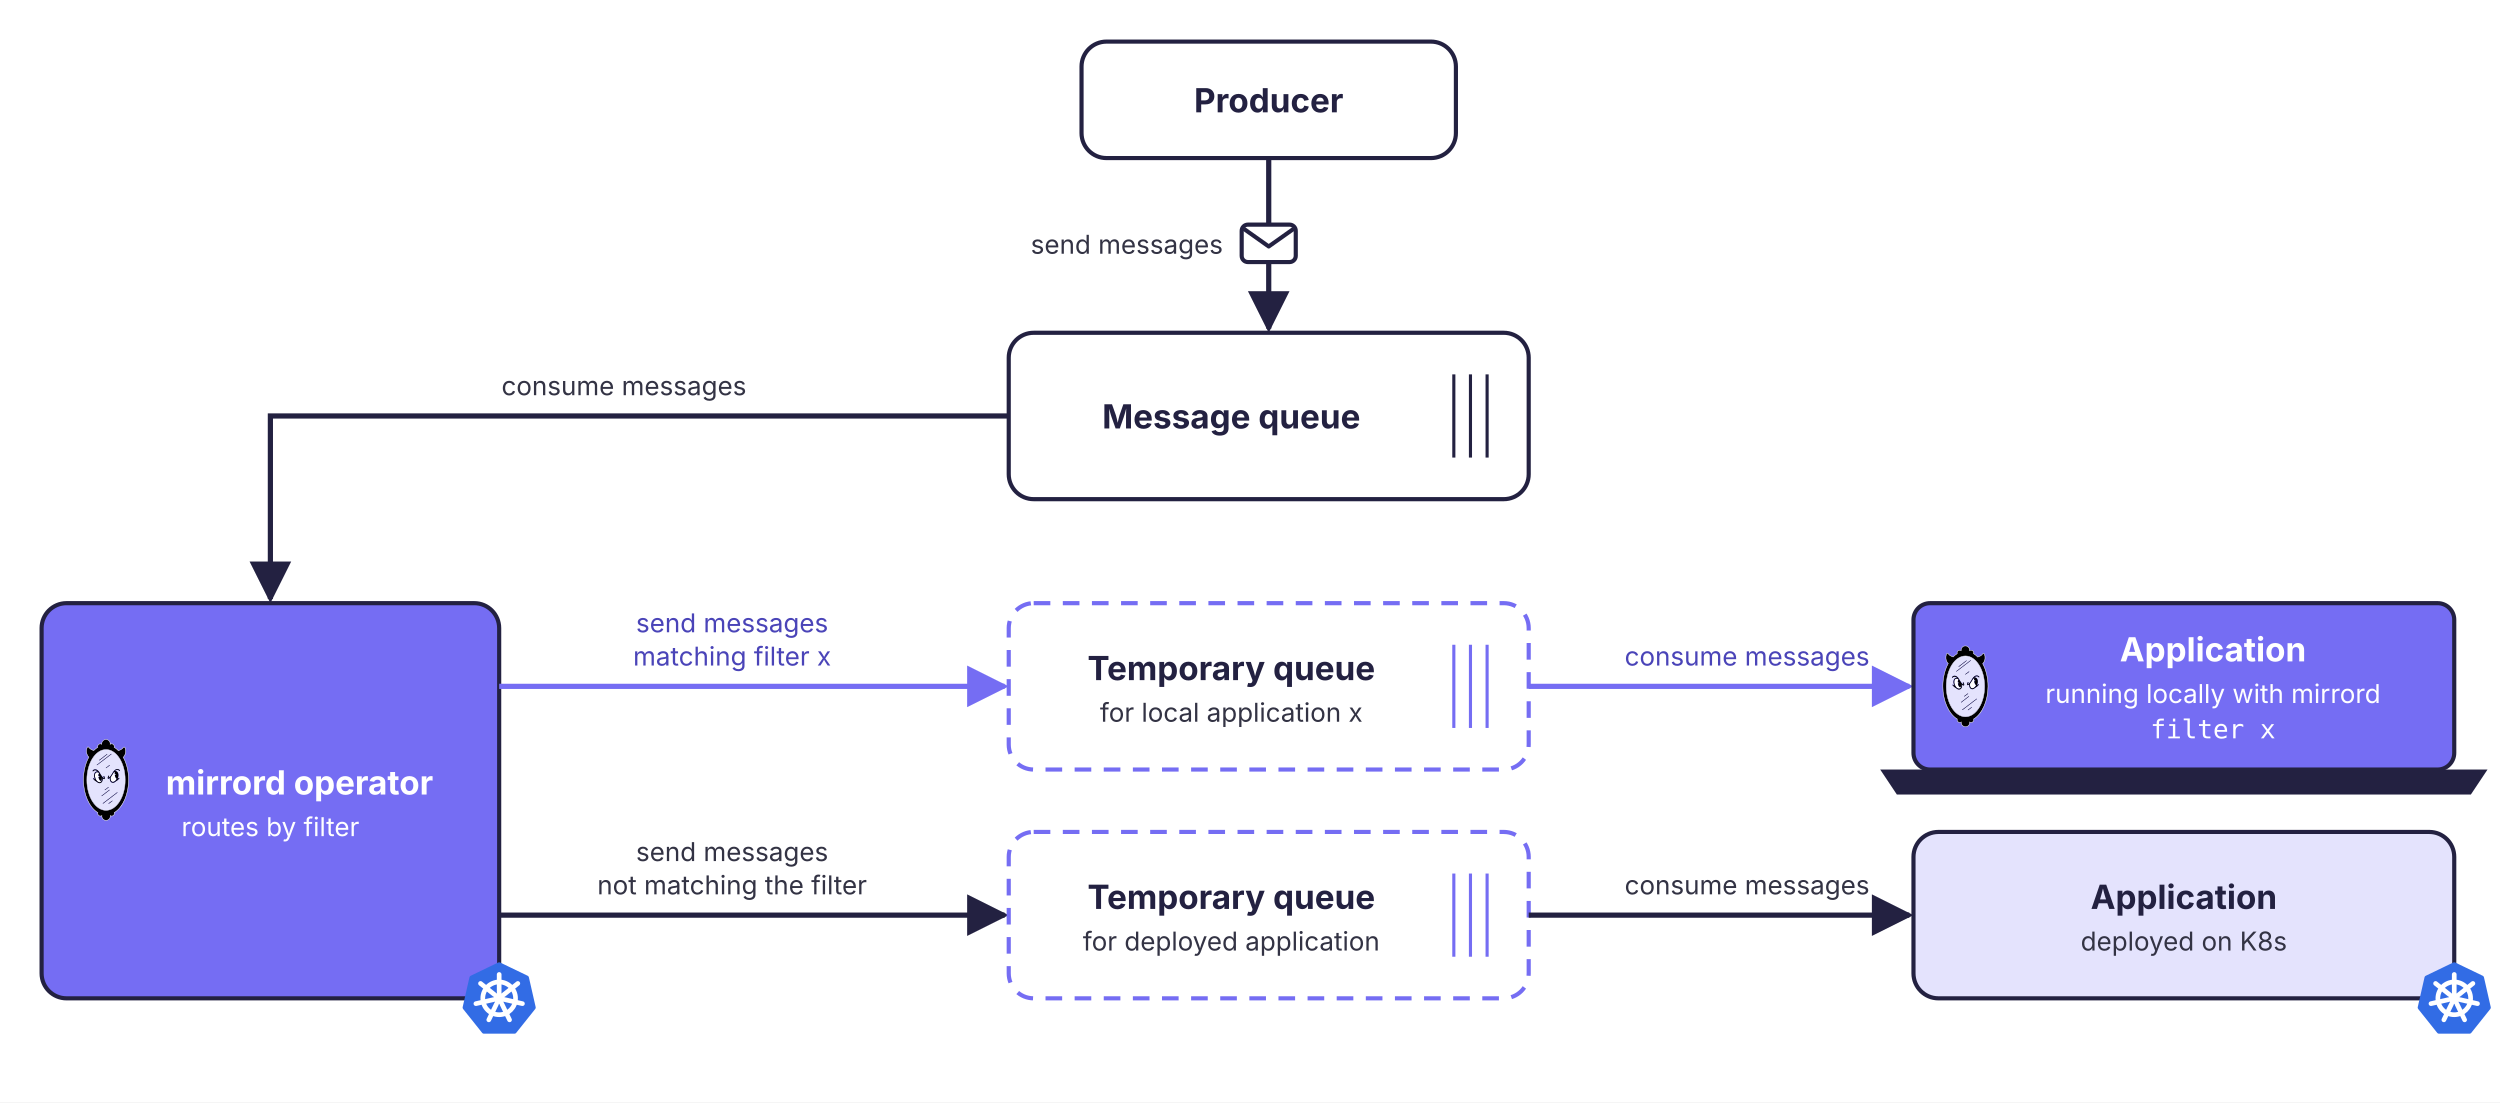
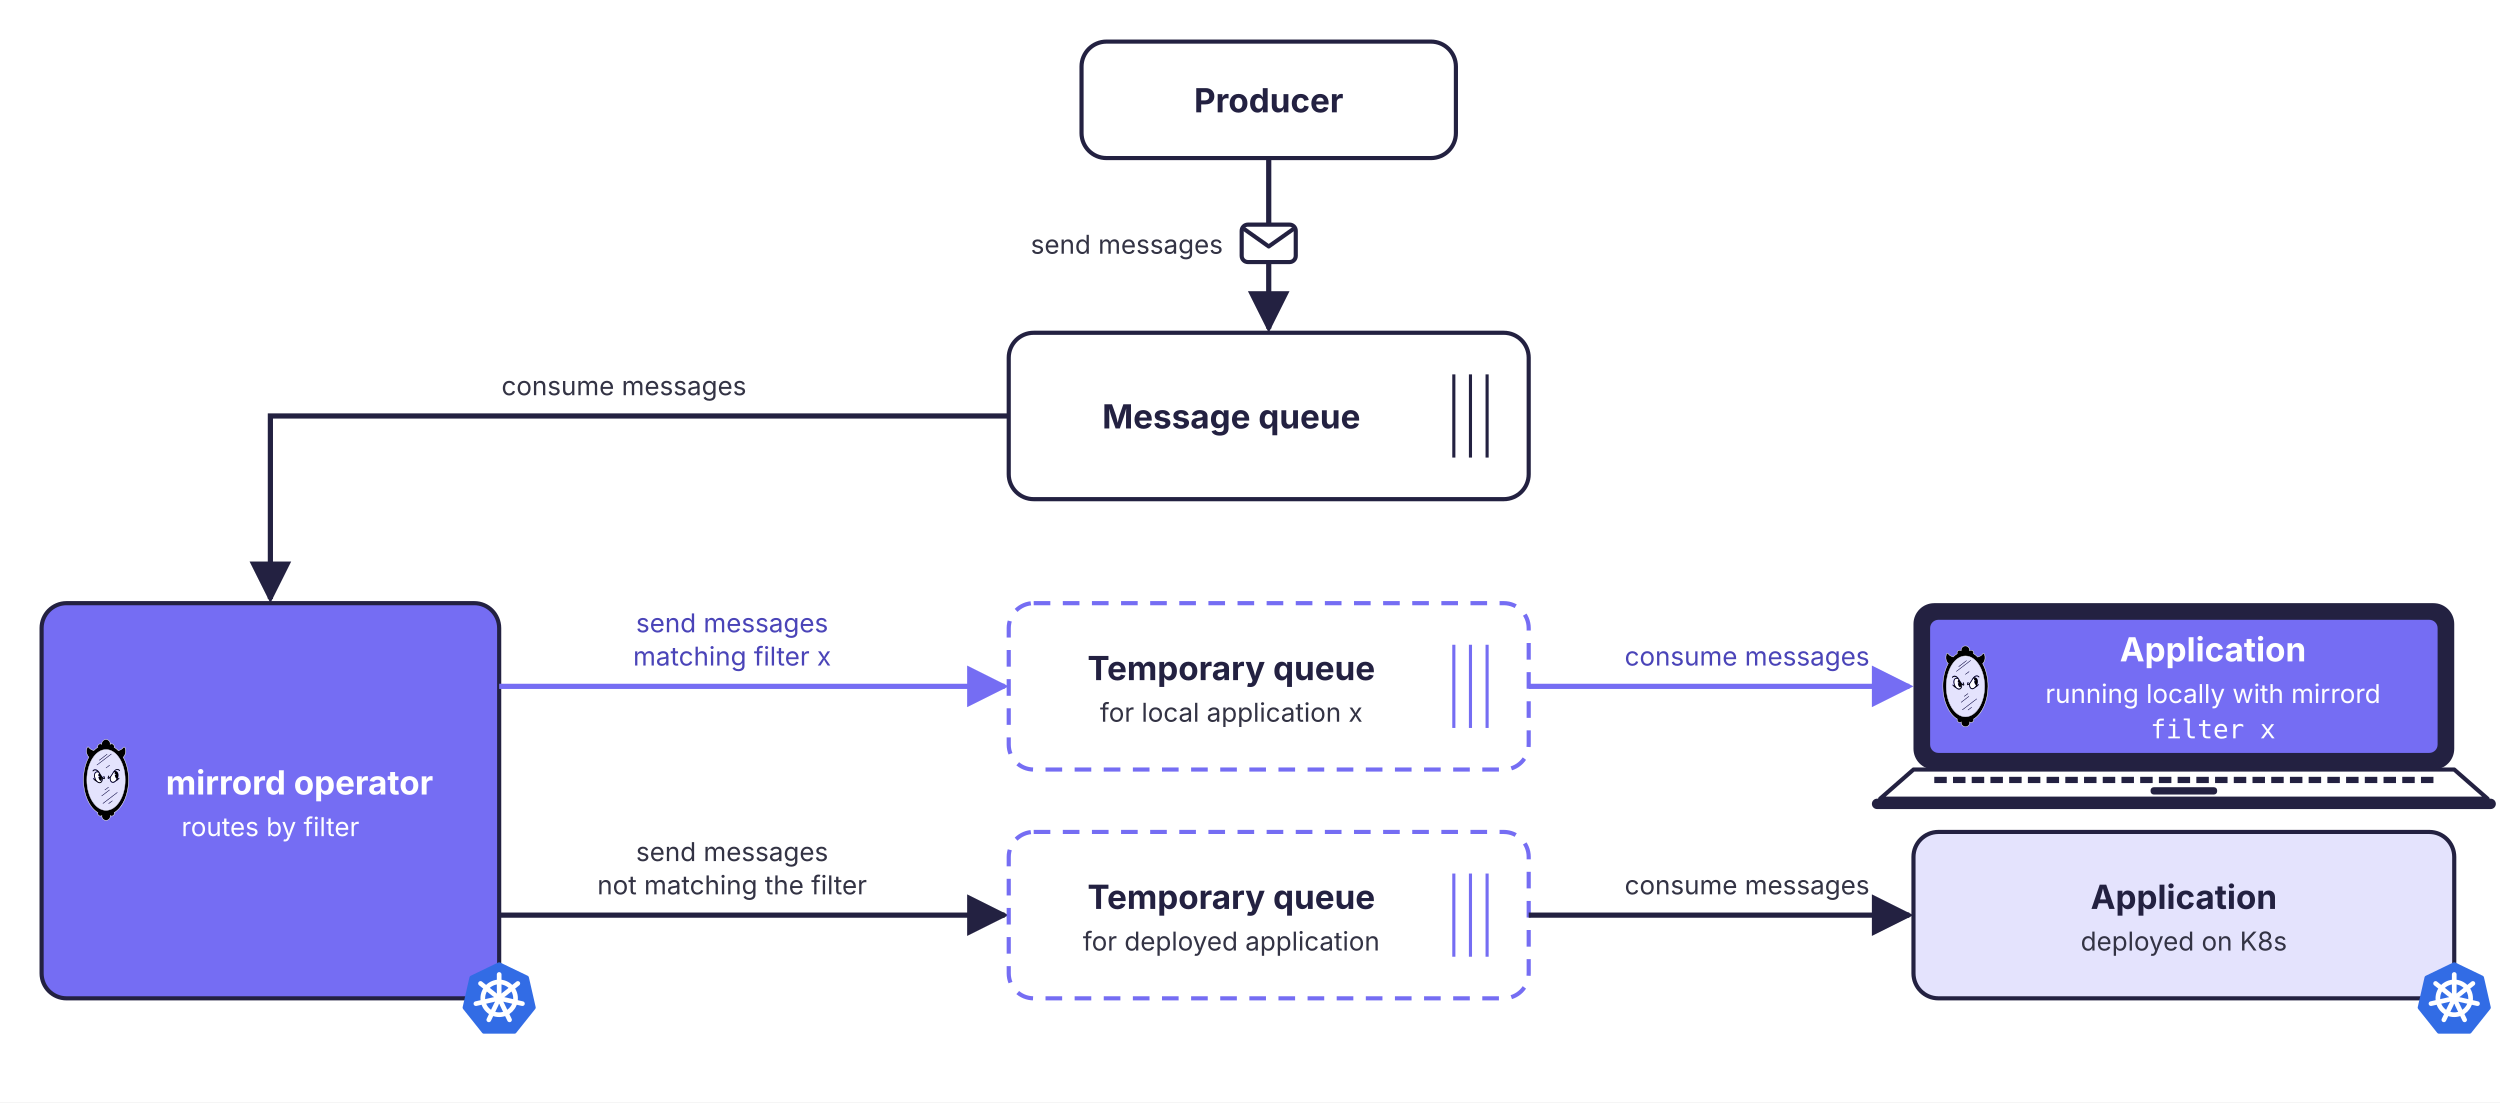
<svg xmlns="http://www.w3.org/2000/svg" viewBox="0 0 1202 530" width="1202" height="530" font-family="Inter, Helvetica, Arial, sans-serif" role="img" aria-labelledby="t d">
  <defs>
    <marker id="arrow" viewBox="0 0 10 10" refX="9" refY="5" markerWidth="8" markerHeight="8" orient="auto-start-reverse">
      <path d="M0 0 L10 5 L0 10 z" fill="#232141" />
    </marker>
    <marker id="arrow-purple" viewBox="0 0 10 10" refX="9" refY="5" markerWidth="8" markerHeight="8" orient="auto-start-reverse">
      <path d="M0 0 L10 5 L0 10 z" fill="#756DF3" />
    </marker>
    <symbol id="k8s" viewBox="0 0 32 32">
      <polygon points="16.00,1.60 27.73,7.25 30.62,19.94 22.51,30.11 9.49,30.11 1.38,19.94 4.27,7.25" fill="#326CE5" stroke="#326CE5" stroke-width="2" stroke-linejoin="round" />
      <g fill="none" stroke="#ffffff" stroke-width="2" stroke-linecap="round">
        <circle cx="16" cy="16" r="7" />
        <line x1="16.00" y1="13.40" x2="16.00" y2="5.80" />
        <line x1="18.03" y1="14.38" x2="23.97" y2="9.64" />
        <line x1="18.53" y1="16.58" x2="25.94" y2="18.27" />
        <line x1="17.13" y1="18.34" x2="20.43" y2="25.19" />
        <line x1="14.87" y1="18.34" x2="11.57" y2="25.19" />
        <line x1="13.47" y1="16.58" x2="6.06" y2="18.27" />
        <line x1="13.97" y1="14.38" x2="8.03" y2="9.64" />
      </g>
      <circle cx="16" cy="16" r="2.4" fill="#ffffff" />
    </symbol>
    <symbol id="envelope" viewBox="0 0 28 20">
      <rect x="1" y="1" width="26" height="18" rx="3" fill="#ffffff" stroke="#232141" stroke-width="2" />
      <path d="M2 3 L14 11.5 L26 3" fill="none" stroke="#232141" stroke-width="2" stroke-linejoin="round" />
    </symbol>
    <symbol id="mirrord" viewBox="97 61 391 696">
      <path fill="#ffffff" d="M255.6,387c4.1,19.1-0.9,36.1-12,40.5c-8.2,3.2-17.8,0-26.5-8.2c-0.3-0.6-0.9-0.9-1.5-1.2c0,0,0,0-0.3-0.3 c-5.5-5.6-10.5-13.2-14-22c-4.7-11.5-6.1-23.2-4.4-33.5c1.8-9.4,6.1-16.1,12.8-18.8c5.5-2.3,12.5-1.5,19.3,2.6 c1.5,2.3,2.6,4.4,3.8,6.2c-4.1,2.6-6.4,10.3-6.4,20.3l3.2,1.8l11.1,6.5l-12.5,1.5h-0.9c0.3,1.2,0.3,2.3,0.6,3.5 c3.2,17.9,12,31.1,19,29.7c6.4-1.2,9.6-14.4,7.6-30.2C255.3,386.4,255.6,386.7,255.6,387z" />
      <path fill="#ffffff" d="M384,398.4c-3.2,6.8-7.3,12.3-12,17c0,0,0,0-0.3,0c-0.6,0.3-0.9,0.9-1.2,1.2c-8.7,7.9-18.4,11.5-26.5,8.2 c-11.1-4.7-16-21.4-12-40.5c1.5-1.8,3.2-3.8,4.7-5.6c5-6.5,9-13.2,12.8-20l1.2-2.1c1.2-1.8,2-3.8,3.2-5.6c1.2-2.1,2.6-4.4,4.4-7 c3.5-2.1,6.7-3.2,9.9-3.8c-2,4.7-2.3,10.3-2.3,15.3l3.2,1.8l11.1,6.5l-12.5,1.5h-0.9c0.3,1.2,0.3,2.3,0.6,3.8 C370.5,384.6,377.5,397,384,398.4z" />
      <path fill="#E4E3FD" d="M405,391.7c-1.5-1.2-3.8-0.9-5,0.6c-3.2,4.1-7,7.9-11.1,11.5c1.2-2.3,2.6-5,3.5-7.6 c5.3-12.6,6.7-25.8,4.7-37.3c-2.3-12-8.2-20.6-16.9-24.1c-4.1-1.8-8.8-2.1-13.7-1.2c4.4-4.4,10.2-8.5,17.5-10 c8.2-1.5,16.6,1.5,20.4,7.3c1.2,1.5,3.2,2.1,5,0.9c1.5-1.2,2-3.2,0.9-4.7c-5.5-8.2-16.6-12.3-27.4-10c-11.1,2.1-19.3,9.7-24.2,15.6 c-2,2.3-3.8,5-5.5,7.3c-2,2.9-3.5,5.6-5,8.2c-1.2,2.1-2.3,3.8-3.2,5.6l-1.2,2.1c-3.8,6.5-7.6,13.2-12.3,19.1 c-5.8,7.6-11.7,12.9-18.4,16.7c0.6-5,2-9.7,4.4-14.1c0.9-1.8,0.3-3.8-1.5-4.7c-1.7-0.9-3.8-0.3-4.7,1.5c-2.9,5.6-4.7,11.5-5.3,17.6 c0,0.9-0.3,3.5,1.5,5.6c1.2,1.2,2.3,1.8,4.1,1.8c1.5,0,2.9-0.3,4.4-1.5c2.6-1.5,5.3-3.2,7.9-5.3c-1.7,18.5,5,34.1,17.5,39.3 c2.9,1.2,5.8,1.8,8.8,1.8c8.5,0,17.5-4.4,25.4-12c11.4-6.2,21.6-14.4,29.5-24.7C406.7,395.2,406.4,392.8,405,391.7z M292.1,149.1 c90.1,0,163.6,116.6,163.6,259.6s-73.5,259.6-163.6,259.6c-90.4,0-163.6-116.6-163.6-259.6S201.9,149.1,292.1,149.1z M389.5,517.3 c0.9-0.6,0.9-1.8,0.3-2.3c-0.6-0.9-1.8-0.9-2.3-0.3l-122.5,93.7c-0.9,0.6-0.9,1.8-0.3,2.3c0.3,0.3,0.9,0.6,1.5,0.6 c0.3,0,0.9,0,1.2-0.3L389.5,517.3z M346.9,589c0.9-0.6,0.9-1.8,0.3-2.3c-0.6-0.9-1.8-0.9-2.3-0.3l-31.2,23.2 c-0.9,0.6-0.9,1.8-0.3,2.3c0.3,0.6,0.9,0.9,1.5,0.9c0.3,0,0.6-0.3,0.9-0.3L346.9,589z M338.2,189.1c0.9-0.6,0.9-1.8,0.3-2.3 c-0.6-0.9-1.8-0.9-2.3-0.3l-122.5,93.4c-0.9,0.6-0.9,1.8-0.3,2.3c0.3,0.3,0.9,0.6,1.5,0.6c0.3,0,0.9,0,0.9-0.3L338.2,189.1z M324.4,284.5c0.9-0.6,0.9-1.8,0.3-2.3c-0.6-0.9-1.7-0.9-2.3-0.3l-31.2,22.9c-0.9,0.6-0.9,1.8-0.3,2.3c0.3,0.6,0.9,0.6,1.5,0.6 c0.3,0,0.6,0,0.9-0.3L324.4,284.5z M322.7,495.9c0.9-0.6,0.9-1.8,0.3-2.3c-0.6-0.9-1.8-0.9-2.3-0.3l-66.2,50.8 c-0.9,0.6-0.9,1.8-0.3,2.3c0.3,0.3,0.9,0.6,1.5,0.6c0.3,0,0.6,0,0.9-0.3L322.7,495.9z M314.8,472.4c0.9-0.6,0.9-1.8,0.3-2.3 c-0.6-0.9-1.8-0.9-2.3-0.3L281.6,493c-0.9,0.6-0.9,1.8-0.3,2.3c0.3,0.6,0.9,0.9,1.5,0.9c0.3,0,0.9-0.3,0.9-0.3L314.8,472.4z M302.3,190.5c0.9-0.6,0.9-1.8,0.3-2.3c-0.6-0.9-1.7-0.9-2.3-0.3L234,239c-0.9,0.6-0.9,1.8-0.3,2.3c0.3,0.3,0.9,0.6,1.5,0.6 c0.3,0,0.9,0,1.2-0.3L302.3,190.5z M280.1,399.6c1.8-2.1,1.5-4.7,1.5-5.6c-0.6-6.2-2.3-12.3-5-17.9c-0.9-1.8-2.9-2.3-4.7-1.5 c-1.8,0.9-2.3,2.9-1.5,4.7c2.3,4.4,3.8,9.4,4.4,14.1c-6.4-3.8-12.5-9.4-18.4-16.7c-4.7-6.2-8.8-12.9-12.3-19.1l-1.5-2.3 c-1.2-1.8-2-3.8-3.2-5.6c-1.5-2.3-2.9-5.3-5-8.2c0,0,0,0,0-0.3c-1.5-2.3-3.5-5-5.5-7.3c-5-5.9-13.1-13.2-24.2-15.6 c-10.8-2.1-21.9,2.1-27.4,10c-1.2,1.5-0.6,3.8,0.9,4.7c1.5,1.2,3.8,0.6,4.7-0.9c4.1-5.9,12.5-8.8,20.4-7.3 c7.3,1.5,13.1,5.9,17.5,10c-4.7-0.9-9.3-0.3-13.7,1.2c-8.8,3.5-14.6,12-16.9,24.1c-2,11.5-0.3,24.7,4.7,37.3 c1.2,2.6,2.3,5.3,3.5,7.6c-4.1-3.5-7.9-7.3-11.1-11.5c-1.2-1.5-3.5-1.8-5-0.6c-1.5,1.2-1.8,3.5-0.6,5c8.2,10,18.4,18.5,29.5,24.7 c7.9,7.6,16.9,11.7,25.7,11.7c2.9,0,6.1-0.6,8.8-1.8c12.5-5.3,19-20.6,17.5-39.3c2.6,2.1,5,3.8,7.9,5.3c1.5,0.9,2.9,1.2,4.4,1.2 C277.8,401.4,279.2,400.8,280.1,399.6z" />
      <path d="M439.4,215.2c29.5,54,45.5,122.4,45.5,193.8c0,123.6-49,234.9-122.8,279.2c0.6,2.1,1.2,4.4,1.2,6.8 c0,12.3-10.2,22.6-22.5,22.6c-4.4,0-8.8-1.2-12.3-3.5c0.3,1.2,0.3,2.6,0.3,3.8c0,20.3-16.3,36.7-36.5,36.7s-36.5-16.4-36.5-36.7 c0-1.2,0-2.6,0.3-3.8c-3.5,2.3-7.9,3.5-12.3,3.5c-12.3,0-22.5-10-22.5-22.6c0-2.3,0.3-4.7,1.2-6.8C148.6,643.6,99.3,532.3,99.3,409 c0-71.9,16.3-140.9,46.4-195.3c-1.5-0.9-2.3-2.1-3.5-3.2c-9.9-11.2-15.5-26.4-16.9-42.6c-0.6-11.5,0.9-23.2,5-33.8 c0.6-1.8,2.6-6.8,7.6-7.3c5.3-0.6,8.5,3.8,11.4,7.9c1.2,1.5,2.3,2.9,2.9,3.8c5.5,5.3,12.5,9.7,21.6,13.8c4.4,2.1,9,3.8,13.4,5.3 c11.1-11.2,22.8-20.6,35-27.9c-0.6-2.3-1.2-4.4-1.2-6.8c0-12.3,10.2-22.6,22.5-22.6c4.4,0,8.8,1.2,12.3,3.5c0-1.2-0.3-2.6-0.3-3.8 c0-20.3,16.3-36.7,36.5-36.7c20.1,0,36.5,16.4,36.5,36.7c0,1.2,0,2.6-0.3,3.8c3.5-2.3,7.9-3.5,12.3-3.5c12.5,0,22.5,10.3,22.5,22.6 c0,2.3-0.3,4.7-1.2,6.8c12.5,7.6,24.8,17.3,36.2,29.1c4.7-1.5,9-3.2,13.7-5.3c9-4.1,16-8.5,21.6-13.8c0.9-0.9,2-2.3,2.9-3.8 c2.9-4.1,6.1-8.5,11.4-7.9c5,0.6,7,5.6,7.6,7.3c4.1,10.6,5.5,22.3,4.7,33.8c-1.2,15.9-7,31.4-16.9,42.6 C442.3,212.6,441.1,214,439.4,215.2z M455.7,409c0-143.3-73.5-259.6-163.6-259.6c-90.4,0-163.6,116.6-163.6,259.6 c0,143,73.5,259.6,163.6,259.6C382.5,668.6,455.7,552,455.7,409z" />
      <path fill="#ffffff" d="M292.4,756.6c-21.2,0-38.5-17.4-38.5-38.7c0-0.1,0-0.2,0-0.3c-3,1.3-6.5,2-10,2c-13.5,0-24.5-11-24.5-24.6 c0-2.2,0.2-4.2,0.7-5.9c-36.1-22.2-66.8-60.3-88.9-110.2C109,528.5,97.3,469.7,97.3,409c0-71.5,16.3-140.6,45.8-194.7 c-0.6-0.5-1.1-1-1.5-1.5c-0.3-0.3-0.5-0.6-0.8-0.8l-0.1-0.1c-9.7-10.9-15.9-26.4-17.4-43.7c-0.6-12.5,1.1-24.4,5.1-34.7 c0.8-2.3,3.2-7.9,9.2-8.6c6.5-0.7,10.4,4.7,13.2,8.7c1.1,1.4,2.2,2.8,2.9,3.7c5.3,5,11.9,9.2,20.9,13.3c3.5,1.7,7.6,3.3,12.1,4.8 c10.7-10.7,21.9-19.6,33.2-26.5c-0.5-1.9-0.9-3.7-0.9-5.8c0-13.3,11.2-24.6,24.5-24.6c3.5,0,6.9,0.7,10,2c0-0.1,0-0.2,0-0.3 c0-21.3,17.3-38.7,38.5-38.7c21.2,0,38.5,17.4,38.5,38.7c0,0.1,0,0.2,0,0.3c3-1.3,6.5-2,10-2c13.5,0,24.5,11,24.5,24.6 c0,2.2-0.2,4.2-0.7,5.9c12.2,7.6,23.8,16.9,34.3,27.6c3.7-1.2,7.6-2.7,12.3-4.8c9-4.1,15.7-8.4,21-13.4c0.7-0.7,1.8-2,2.6-3.4 l0.1-0.1c2.8-4,6.7-9.5,13.2-8.8c6,0.7,8.5,6.3,9.3,8.7c4,10.4,5.7,22.4,4.8,34.5c-1.2,16.6-7.5,32.4-17.2,43.5c-0.4,1-1.3,2-2.4,3 c29,53.9,44.9,122.4,44.9,193.3c0,60.9-11.7,119.7-33.9,170.2c-22,49.9-52.6,87.9-88.6,110c0.5,1.9,0.8,3.8,0.8,5.8 c0,13.3-11.2,24.6-24.5,24.6c-3.5,0-6.9-0.7-10-2c0,0.1,0,0.2,0,0.3C330.8,739.2,313.6,756.6,292.4,756.6z M259.4,709.5l-1.2,5 c-0.2,0.9-0.2,2.3-0.2,3.3c0,19.1,15.5,34.7,34.5,34.7s34.5-15.6,34.5-34.7c0-1.1,0-2.4-0.2-3.3l-1.2-5l4.3,2.9 c3.1,2.1,7,3.2,11.1,3.2c11.1,0,20.5-9.4,20.5-20.6c0-2.1-0.5-4.2-1.1-6.2l-0.4-1.5l1.3-0.8c72.9-43.8,121.8-155.3,121.8-277.5 c0-70.8-16.1-139.3-45.3-192.8l-0.9-1.6l1.5-1c1.6-1.1,2.3-2.2,2.4-2.5l0.1-0.4l0.3-0.3c9.3-10.4,15.2-25.5,16.4-41.4 c0.9-11.6-0.7-22.9-4.5-32.9c-0.6-1.7-2.3-5.6-6-6.1c-3.8-0.4-6.3,2.6-9.5,7c-0.9,1.5-2.1,3-3.2,4.1c-5.7,5.4-12.7,9.9-22.2,14.2 c-5.4,2.4-9.7,4-13.9,5.4l-1.2,0.4l-0.9-0.9c-10.9-11.3-23-21-35.8-28.8l-1.5-0.9l0.7-1.6c0.7-1.6,1-3.5,1-6 c0-11.4-9.2-20.6-20.5-20.6c-4.1,0-8.1,1.1-11.1,3.2l-4.3,2.9l1.2-5c0.2-0.9,0.2-2.3,0.2-3.3c0-19.1-15.5-34.7-34.5-34.7 c-19,0-34.5,15.6-34.5,34.7c0,0.5,0.1,1.1,0.1,1.7c0.1,0.7,0.2,1.4,0.2,2.1v3.8l-3.1-2.1c-3.1-2.1-7-3.2-11.1-3.2 c-11.1,0-20.5,9.4-20.5,20.6c0,1.9,0.4,3.6,0.9,5.6l0.5,2.1l-1.3,0.8c-11.8,7.1-23.5,16.4-34.6,27.6l-0.9,0.9l-1.2-0.4 c-5.1-1.7-9.7-3.5-13.6-5.4c-9.5-4.3-16.5-8.8-22.1-14.2l-0.2-0.2l-0.1-0.2c-0.5-0.8-1.7-2.2-2.8-3.6l-0.1-0.1 c-3.1-4.4-5.7-7.5-9.5-7.1c-3.7,0.4-5.4,4.3-5.9,6c-3.8,9.8-5.5,21.2-4.9,33c1.5,16.4,7.3,31.1,16.4,41.3c0.3,0.3,0.6,0.6,0.9,0.9 c0.7,0.8,1.4,1.5,2.2,2l1.6,1l-0.9,1.7c-29.7,53.8-46.1,122.8-46.1,194.3c0,121.9,49.2,233.4,122.4,277.5l1.5,0.9l-0.7,1.6 c-0.7,1.6-1,3.5-1,6c0,11.4,9.2,20.6,20.5,20.6c4.1,0,8.1-1.1,11.1-3.2L259.4,709.5z M292.1,670.6c-91.3,0-165.6-117.3-165.6-261.6 s74.3-261.6,165.6-261.6c91.3,0,165.6,117.3,165.6,261.6S383.4,670.6,292.1,670.6z M292.1,151.4c-89.1,0-161.6,115.5-161.6,257.6 c0,68.8,16.9,133.5,47.7,182.3c30.6,48.5,71,75.2,113.9,75.2c89.1,0,161.6-115.5,161.6-257.6C453.7,267,381.2,151.4,292.1,151.4z" />
      <path d="M344.9,586.3c0.9-0.6,1.7-0.3,2.3,0.3c0.6,0.9,0.3,1.8-0.3,2.3l-31.2,23.2c-0.3,0.3-0.6,0.3-0.9,0.3 c-0.6,0-1.2-0.3-1.5-0.9c-0.6-0.9-0.3-1.8,0.3-2.3L344.9,586.3z" />
      <path d="M372,415.5c4.4-4.4,8.5-10.3,12-17c-6.4-1.8-13.4-13.8-16.3-29.7c-0.3-1.2-0.6-2.3-0.6-3.8h0.9l12.5-1.5l-11.1-6.5 l-3.2-1.8c0-5,0.3-10.6,2.3-15.3c-3.2,0.6-6.7,1.8-9.9,3.8c-1.8,2.3-3.2,5-4.4,7c-1.2,2.1-2.3,3.8-3.2,5.6l-1.2,2.1 c-3.8,6.5-7.9,13.5-12.8,20c-1.5,2.1-3.2,3.8-4.7,5.6c-4.1,19.1,0.9,35.8,12,40.5c8.2,3.2,17.8-0.3,26.5-8.2 C370.8,416.3,371.4,415.8,372,415.5z M410.5,326.8c1.2,1.5,0.9,3.8-0.9,4.7c-1.5,1.2-3.8,0.9-5-0.9c-4.1-5.9-12.5-8.8-20.4-7.3 c-7.3,1.5-13.1,5.9-17.5,10c4.7-0.9,9.3-0.3,13.7,1.2c8.8,3.5,14.9,12,16.9,24.1c2,11.5,0.3,24.7-4.7,37.3 c-1.2,2.6-2.3,5.3-3.5,7.6c4.1-3.5,7.9-7.3,11.1-11.5c1.2-1.5,3.5-1.8,5-0.6c1.5,1.2,1.7,3.5,0.6,5c-8.2,10.3-18.4,18.5-29.5,24.7 c-7.9,7.6-16.9,12-25.4,12c-3.2,0-6.1-0.6-8.8-1.8c-12.5-5.3-19-20.6-17.5-39.3c-2.6,2.1-5.3,3.8-7.9,5.3c-1.5,0.9-3.2,1.5-4.4,1.5 c-1.5,0-2.9-0.6-4.1-1.8c-1.7-2.1-1.5-4.7-1.5-5.6c0.6-6.2,2.3-12,5.3-17.6c0.9-1.8,2.9-2.3,4.7-1.5c1.8,0.9,2.3,2.9,1.5,4.7 c-2.3,4.4-3.8,9.4-4.4,14.1c6.4-3.8,12.5-9.4,18.4-16.7c4.7-6.2,8.8-12.6,12.3-19.1l1.2-2.1c1.2-2.1,2.3-3.8,3.2-5.6 c1.5-2.3,2.9-5.3,5-8.2c1.8-2.3,3.5-5,5.5-7.3c5-5.9,13.4-13.2,24.2-15.6C393.9,314.5,405,318.6,410.5,326.8z" />
      <path d="M324.4,284.5l-31.5,23.2c-0.3,0.3-0.6,0.3-0.9,0.3c-0.6,0-1.2-0.3-1.5-0.6c-0.6-0.9-0.3-1.8,0.3-2.3l31.2-23.2 c0.9-0.6,1.7-0.3,2.3,0.3C325.6,282.7,325.3,283.9,324.4,284.5z" />
      <path d="M312.8,469.5c0.9-0.6,1.8-0.3,2.3,0.3c0.6,0.9,0.3,1.8-0.3,2.3l-31.2,23.2c-0.3,0.3-0.6,0.3-0.9,0.3 c-0.6,0-1.2-0.3-1.5-0.9c-0.6-0.9-0.3-1.8,0.3-2.3L312.8,469.5z" />
      <path d="M387.5,514.7c0.9-0.6,1.8-0.3,2.3,0.3c0.6,0.9,0.3,1.8-0.3,2.3L267,611c-0.3,0.3-0.6,0.3-1.2,0.3c-0.6,0-1.2-0.3-1.5-0.6 c-0.6-0.9-0.6-1.8,0.3-2.3L387.5,514.7z" />
      <path d="M320.7,493c0.9-0.6,1.8-0.3,2.3,0.3c0.6,0.9,0.6,1.8-0.3,2.3l-66.2,51.1c-0.3,0.3-0.6,0.3-0.9,0.3c-0.6,0-1.2-0.3-1.5-0.6 c-0.6-0.9-0.6-1.8,0.3-2.3L320.7,493z" />
      <path d="M300.2,187.9c0.9-0.6,1.7-0.3,2.3,0.3c0.6,0.9,0.6,1.8-0.3,2.3l-65.9,51.1c-0.3,0.3-0.6,0.3-1.2,0.3 c-0.6,0-0.9-0.3-1.5-0.6c-0.6-0.9-0.3-1.8,0.3-2.3L300.2,187.9z" />
      <path d="M213.6,279.8l122.5-93.7c0.6-0.6,1.8-0.3,2.3,0.3c0.6,0.9,0.3,1.8-0.3,2.3l-122.5,93.7c-0.3,0.3-0.6,0.3-0.9,0.3 c-0.6,0-1.2-0.3-1.5-0.6C212.7,281.6,212.7,280.4,213.6,279.8z" />
      <path d="M243.9,427.5c11.1-4.4,16-21.4,12-40.5c-0.3-0.3-0.6-0.6-0.9-0.9c2,15.9-1.2,29.1-7.6,30.2c-7.3,1.5-15.8-12-19-29.7 c-0.3-1.2-0.3-2.3-0.6-3.5h0.9l12.5-1.5l-11.1-6.5l-3.2-1.8c0-10,2.3-17.6,6.4-20.3c-1.2-2.1-2.3-4.1-3.8-6.2 c-7-4.1-13.7-5-19.3-2.6c-6.4,2.6-11.1,9.4-12.8,18.8c-1.8,10-0.3,22,4.4,33.5c3.5,8.8,8.5,16.4,14,22c0,0,0.3,0,0.3,0.3 c0.6,0.3,1.2,0.9,1.5,1.2C225.9,427.2,235.8,430.7,243.9,427.5z M204.9,319.1c11.1,2.1,19.3,9.7,24.2,15.6c2,2.3,3.8,5,5.5,7.3 c0,0,0,0,0,0.3c2,2.9,3.5,5.6,5,8.2c1.2,1.8,2,3.5,3.2,5.6l1.5,2.3c3.8,6.5,7.6,12.9,12.3,19.1c5.8,7.3,11.7,12.9,18.4,16.7 c-0.6-5-2-9.7-4.4-14.1c-0.9-1.8-0.3-3.8,1.5-4.7c1.8-0.9,3.8-0.3,4.7,1.5c2.9,5.6,4.7,11.5,5,17.9c0,0.9,0.3,3.5-1.5,5.6 c-1.2,1.2-2.6,1.8-4.1,1.8c-1.5,0-2.9-0.6-4.4-1.2c-2.6-1.5-5.3-3.2-7.9-5.3c1.7,18.5-5,34.1-17.5,39.3c-2.9,1.2-5.8,1.8-8.8,1.8 c-8.5,0-17.5-4.4-25.7-11.7c-11.4-6.2-21.6-14.7-29.5-24.7c-1.2-1.5-0.9-3.8,0.6-5c1.5-1.2,3.8-0.9,5,0.6c3.2,4.1,7,7.9,11.1,11.5 c-1.2-2.3-2.6-5-3.5-7.6c-5-12.6-6.7-25.8-4.7-37.3c2-12,8.2-20.6,16.9-24.1c4.1-1.8,8.8-2.1,13.7-1.2c-4.4-4.4-10.2-8.8-17.5-10 c-8.2-1.5-16.6,1.5-20.4,7.3c-1.2,1.5-3.2,2.1-4.7,0.9c-1.5-1.2-2-3.2-0.9-4.7C183,320.9,194.1,317.1,204.9,319.1z" />
    </symbol>
  </defs>
  <rect x="0" y="0" width="1202" height="530" fill="#ffffff" />
  <rect x="520" y="20" width="180" height="56" rx="12" fill="#ffffff" stroke="#232141" stroke-width="2" />
  <text x="610" y="54" font-size="16" font-weight="700" fill="#232141" text-anchor="middle">Producer</text>
  <line x1="610" y1="76" x2="610" y2="158" stroke="#232141" stroke-width="2.5" marker-end="url(#arrow)" />
  <text x="588" y="122" font-size="12.5" fill="#333344" text-anchor="end">send messages</text>
  <use href="#envelope" x="596" y="107" width="28" height="20" />
  <rect x="485" y="160" width="250" height="80" rx="12" fill="#ffffff" stroke="#232141" stroke-width="2" />
  <line x1="699" y1="180" x2="699" y2="220" stroke="#232141" stroke-width="1.5" />
  <line x1="707" y1="180" x2="707" y2="220" stroke="#232141" stroke-width="1.5" />
  <line x1="715" y1="180" x2="715" y2="220" stroke="#232141" stroke-width="1.5" />
  <text x="592" y="206" font-size="16" font-weight="700" fill="#232141" text-anchor="middle">Message queue</text>
  <polyline points="485,200 130,200 130,288" fill="none" stroke="#232141" stroke-width="2.5" marker-end="url(#arrow)" />
  <text x="300" y="190" font-size="12.5" fill="#333344" text-anchor="middle">consume messages</text>
  <rect x="20" y="290" width="220" height="190" rx="12" fill="#756DF3" stroke="#232141" stroke-width="2" />
  <use href="#mirrord" x="40" y="355" width="22" height="40" />
  <text x="144" y="382" font-size="16" font-weight="700" fill="#ffffff" text-anchor="middle">mirrord operator</text>
  <text x="130" y="402" font-size="12.5" fill="#ffffff" text-anchor="middle">routes by filter</text>
  <line x1="240" y1="330" x2="483" y2="330" stroke="#756DF3" stroke-width="2.5" marker-end="url(#arrow-purple)" />
  <text x="352" y="304" font-size="12.5" fill="#4a44b8" text-anchor="middle">send messages</text>
  <text x="352" y="320" font-size="12.5" fill="#4a44b8" text-anchor="middle">matching filter x</text>
  <rect x="485" y="290" width="250" height="80" rx="12" fill="#ffffff" stroke="#756DF3" stroke-width="2" stroke-dasharray="8 6" />
  <line x1="699" y1="310" x2="699" y2="350" stroke="#756DF3" stroke-width="1.5" />
  <line x1="707" y1="310" x2="707" y2="350" stroke="#756DF3" stroke-width="1.5" />
  <line x1="715" y1="310" x2="715" y2="350" stroke="#756DF3" stroke-width="1.5" />
  <text x="592" y="327" font-size="16" font-weight="700" fill="#232141" text-anchor="middle">Temporary queue</text>
  <text x="592" y="347" font-size="12.5" fill="#333344" text-anchor="middle">for local application x</text>
  <line x1="735" y1="330" x2="918" y2="330" stroke="#756DF3" stroke-width="2.5" marker-end="url(#arrow-purple)" />
  <text x="840" y="320" font-size="12.5" fill="#4a44b8" text-anchor="middle">consume messages</text>
-   <rect x="920" y="290" width="260" height="80" rx="8" fill="#756DF3" stroke="#232141" stroke-width="2" />
-   <path d="M904 370 h292 l-8 12 h-276 z" fill="#232141" />
+   <rect x="920" y="290" width="260" height="80" rx="10" fill="#232141" />
+   <rect x="928" y="298" width="244" height="64" rx="4" fill="#756DF3" />
+   <path d="M920 370 H1180 L1196 384 H904 Z" fill="#ffffff" stroke="#232141" stroke-width="2" stroke-linejoin="round" />
+   <line x1="930" y1="375" x2="1170" y2="375" stroke="#232141" stroke-width="3" stroke-dasharray="6 3" />
+   <rect x="1034" y="378.5" width="32" height="3.5" rx="1.5" fill="#232141" />
+   <rect x="900" y="384" width="300" height="5" rx="2.5" fill="#232141" />
  <use href="#mirrord" x="934" y="310" width="22" height="40" />
  <text x="1064" y="318" font-size="16" font-weight="700" fill="#ffffff" text-anchor="middle">Application</text>
  <text x="1064" y="338" font-size="12.5" fill="#ffffff" text-anchor="middle">running locally with mirrord</text>
  <text x="1064" y="355" font-size="12.5" font-family="Menlo, Consolas, monospace" fill="#ffffff" text-anchor="middle">filter x</text>
  <line x1="240" y1="440" x2="483" y2="440" stroke="#232141" stroke-width="2.5" marker-end="url(#arrow)" />
  <text x="352" y="414" font-size="12.5" fill="#333344" text-anchor="middle">send messages</text>
  <text x="352" y="430" font-size="12.5" fill="#333344" text-anchor="middle">not matching the filter</text>
  <rect x="485" y="400" width="250" height="80" rx="12" fill="#ffffff" stroke="#756DF3" stroke-width="2" stroke-dasharray="8 6" />
  <line x1="699" y1="420" x2="699" y2="460" stroke="#756DF3" stroke-width="1.5" />
  <line x1="707" y1="420" x2="707" y2="460" stroke="#756DF3" stroke-width="1.5" />
  <line x1="715" y1="420" x2="715" y2="460" stroke="#756DF3" stroke-width="1.5" />
  <text x="592" y="437" font-size="16" font-weight="700" fill="#232141" text-anchor="middle">Temporary queue</text>
  <text x="592" y="457" font-size="12.5" fill="#333344" text-anchor="middle">for deployed application</text>
  <line x1="735" y1="440" x2="918" y2="440" stroke="#232141" stroke-width="2.5" marker-end="url(#arrow)" />
  <text x="840" y="430" font-size="12.5" fill="#333344" text-anchor="middle">consume messages</text>
  <rect x="920" y="400" width="260" height="80" rx="12" fill="#E4E3FD" stroke="#232141" stroke-width="2" />
  <text x="1050" y="437" font-size="16" font-weight="700" fill="#232141" text-anchor="middle">Application</text>
  <text x="1050" y="457" font-size="12.5" fill="#333344" text-anchor="middle">deployed on K8s</text>
  <use href="#k8s" x="222" y="462" width="36" height="36" />
  <use href="#k8s" x="1162" y="462" width="36" height="36" />
</svg>
